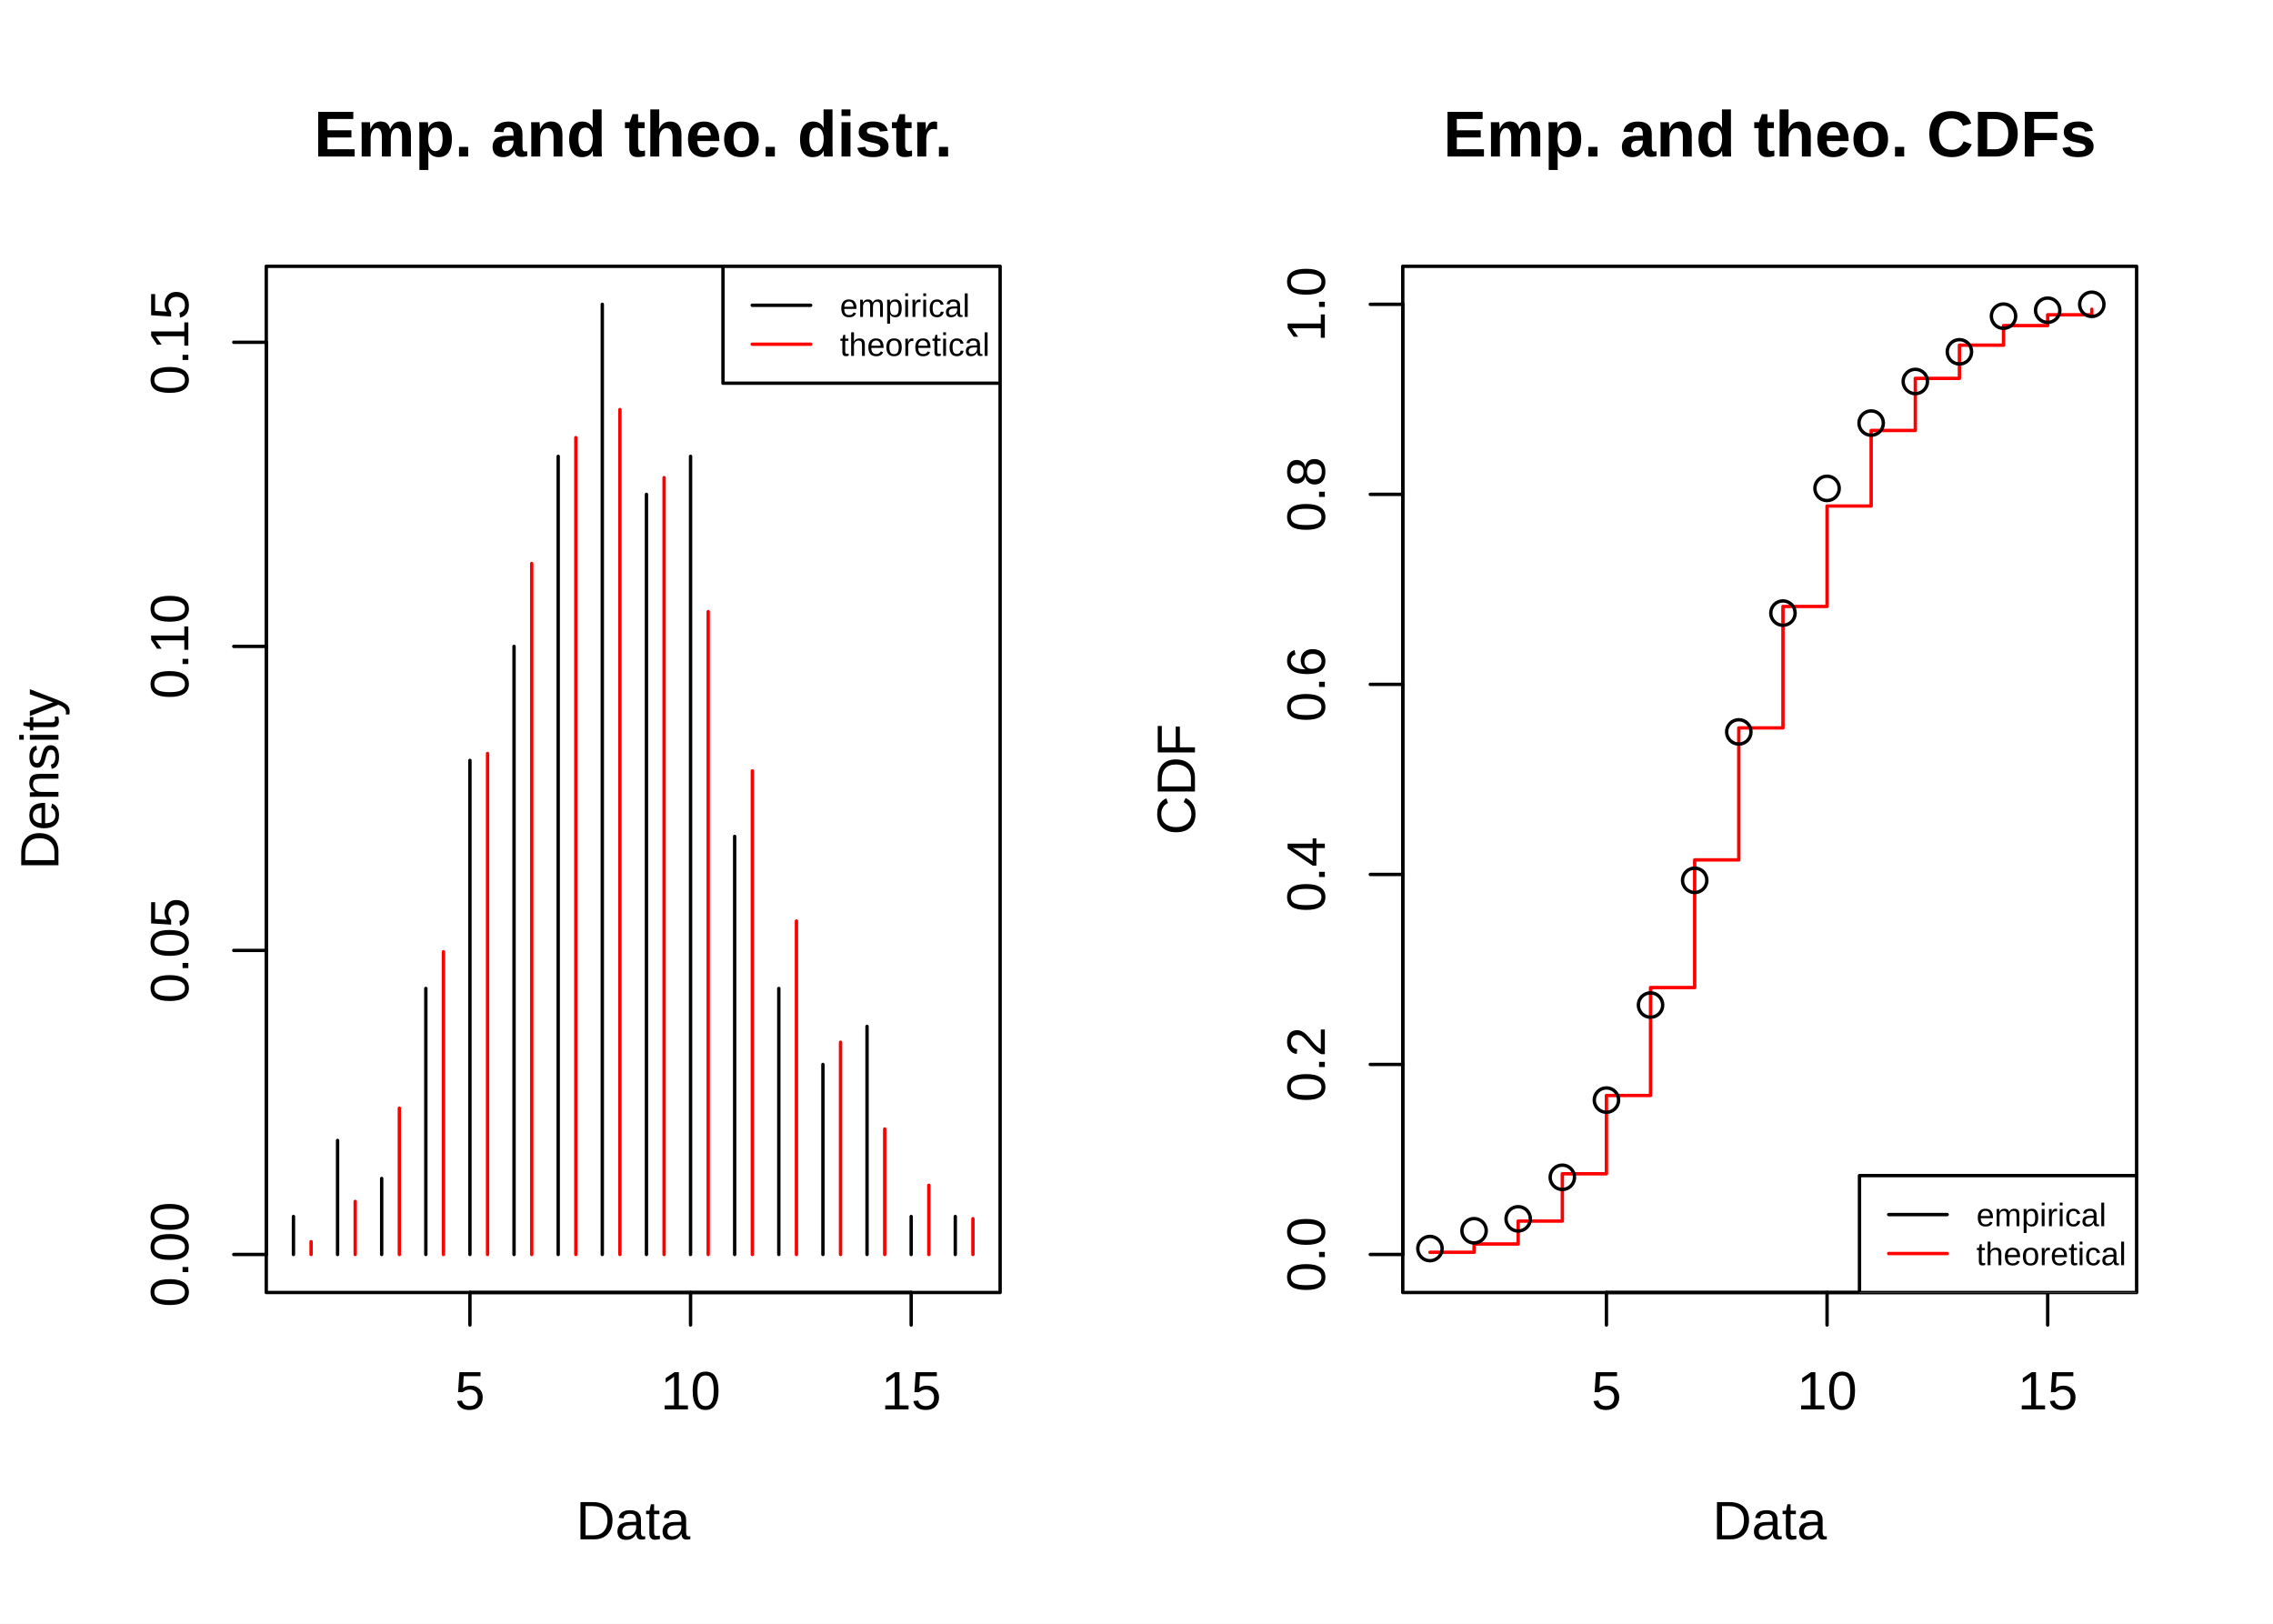
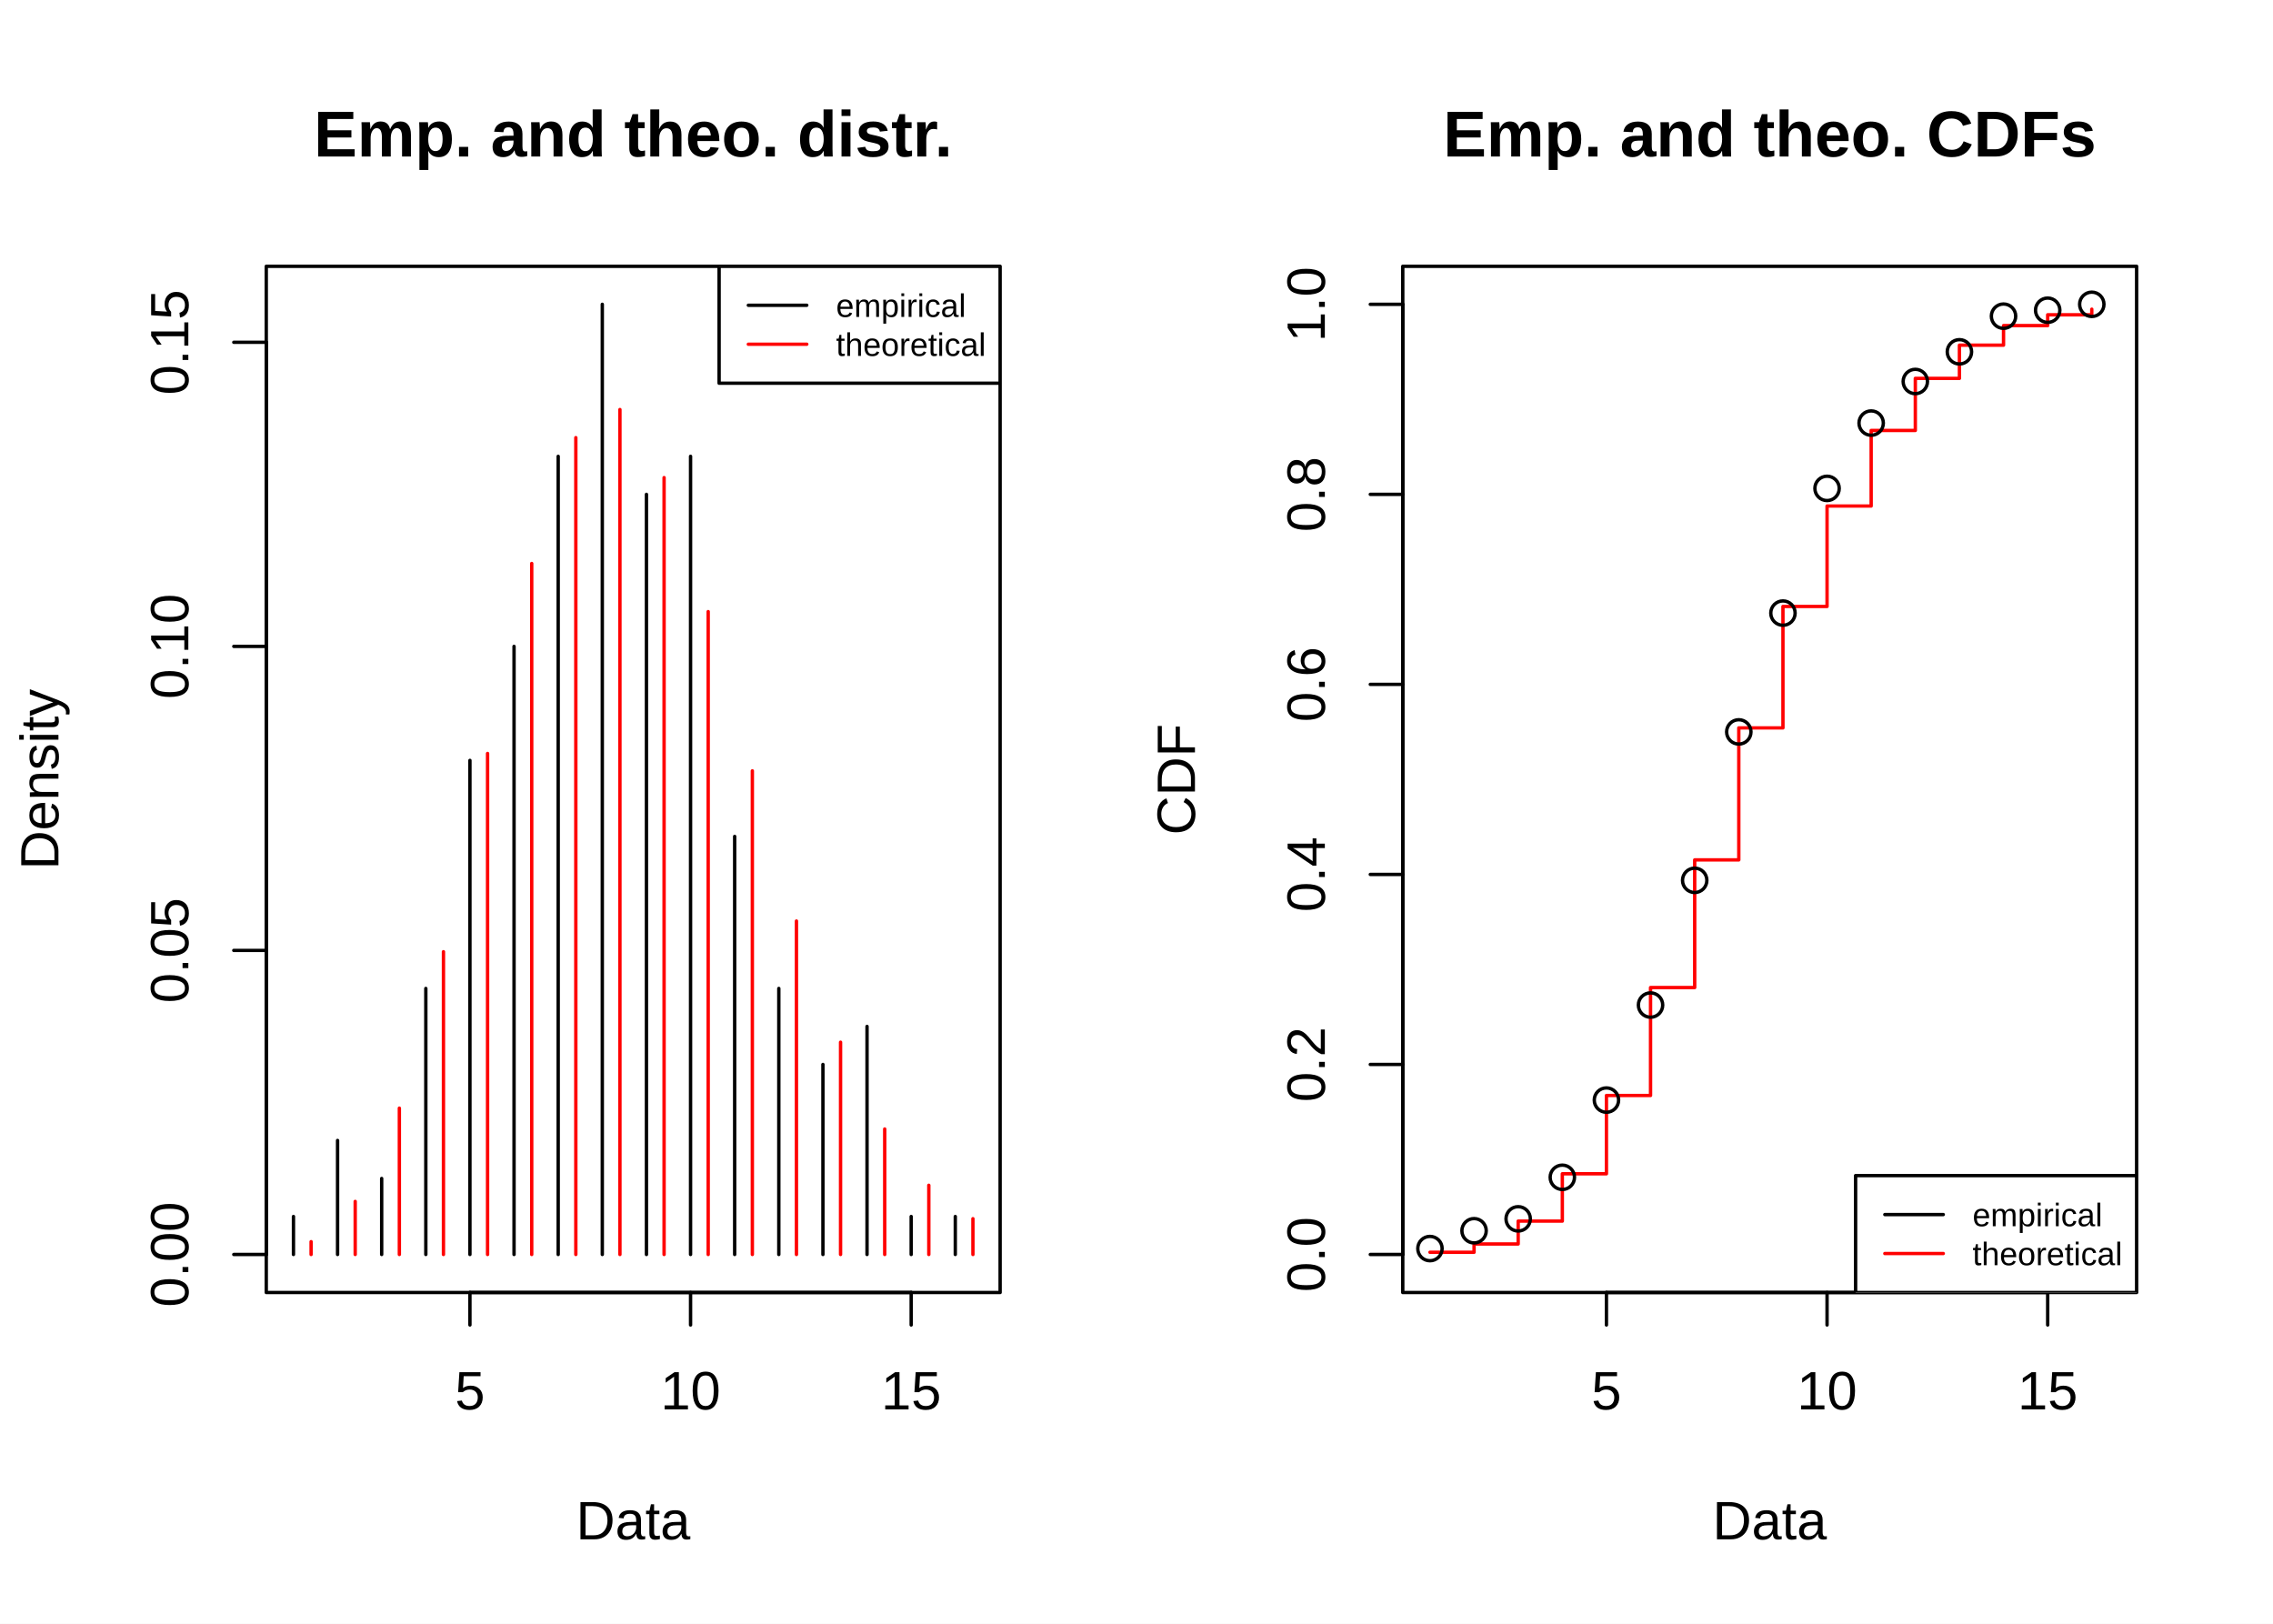
<svg xmlns="http://www.w3.org/2000/svg" class="svglite" width="504.00pt" height="360.00pt" viewBox="0 0 504.00 360.00">
  <defs>
    <style type="text/css">
    .svglite line, .svglite polyline, .svglite polygon, .svglite path, .svglite rect, .svglite circle {
      fill: none;
      stroke: #000000;
      stroke-linecap: round;
      stroke-linejoin: round;
      stroke-miterlimit: 10.00;
    }
    .svglite text {
      white-space: pre;
    }
  </style>
  </defs>
  <rect width="100%" height="100%" style="stroke: none; fill: #FFFFFF;" />
  <defs>
    <clipPath id="cpMC4wMHw1MDQuMDB8MC4wMHwzNjAuMDA=">
      <rect x="0.00" y="0.00" width="504.00" height="360.00" />
    </clipPath>
  </defs>
  <g clip-path="url(#cpMC4wMHw1MDQuMDB8MC4wMHwzNjAuMDA=)">
</g>
  <defs>
    <clipPath id="cpNTkuMDR8MjIxLjc2fDU5LjA0fDI4Ni41Ng==">
      <rect x="59.04" y="59.04" width="162.72" height="227.52" />
    </clipPath>
  </defs>
  <g clip-path="url(#cpNTkuMDR8MjIxLjc2fDU5LjA0fDI4Ni41Ng==)">
    <line x1="68.98" y1="278.13" x2="68.98" y2="275.29" style="stroke-width: 0.75; stroke: #FF0000;" />
    <line x1="78.76" y1="278.13" x2="78.76" y2="266.37" style="stroke-width: 0.75; stroke: #FF0000;" />
    <line x1="88.55" y1="278.13" x2="88.55" y2="245.69" style="stroke-width: 0.75; stroke: #FF0000;" />
    <line x1="98.33" y1="278.13" x2="98.33" y2="211.01" style="stroke-width: 0.75; stroke: #FF0000;" />
    <line x1="108.11" y1="278.13" x2="108.11" y2="167.05" style="stroke-width: 0.75; stroke: #FF0000;" />
    <line x1="117.90" y1="278.13" x2="117.90" y2="124.93" style="stroke-width: 0.75; stroke: #FF0000;" />
    <line x1="127.68" y1="278.13" x2="127.68" y2="97.03" style="stroke-width: 0.75; stroke: #FF0000;" />
    <line x1="137.46" y1="278.13" x2="137.46" y2="90.80" style="stroke-width: 0.75; stroke: #FF0000;" />
    <line x1="147.25" y1="278.13" x2="147.25" y2="105.89" style="stroke-width: 0.75; stroke: #FF0000;" />
    <line x1="157.03" y1="278.13" x2="157.03" y2="135.60" style="stroke-width: 0.75; stroke: #FF0000;" />
    <line x1="166.82" y1="278.13" x2="166.82" y2="170.91" style="stroke-width: 0.75; stroke: #FF0000;" />
    <line x1="176.60" y1="278.13" x2="176.60" y2="204.20" style="stroke-width: 0.75; stroke: #FF0000;" />
    <line x1="186.38" y1="278.13" x2="186.38" y2="231.07" style="stroke-width: 0.75; stroke: #FF0000;" />
    <line x1="196.17" y1="278.13" x2="196.17" y2="250.31" style="stroke-width: 0.75; stroke: #FF0000;" />
    <line x1="205.95" y1="278.13" x2="205.95" y2="262.79" style="stroke-width: 0.75; stroke: #FF0000;" />
    <line x1="215.73" y1="278.13" x2="215.73" y2="270.20" style="stroke-width: 0.75; stroke: #FF0000;" />
  </g>
  <g clip-path="url(#cpMC4wMHw1MDQuMDB8MC4wMHwzNjAuMDA=)">
    <line x1="104.20" y1="286.56" x2="202.04" y2="286.56" style="stroke-width: 0.75;" />
    <line x1="104.20" y1="286.56" x2="104.20" y2="293.76" style="stroke-width: 0.75;" />
    <line x1="153.12" y1="286.56" x2="153.12" y2="293.76" style="stroke-width: 0.75;" />
    <line x1="202.04" y1="286.56" x2="202.04" y2="293.76" style="stroke-width: 0.75;" />
    <text x="104.20" y="312.48" text-anchor="middle" style="font-size: 12.00px; font-family: &quot;Arial&quot;;" textLength="6.67px" lengthAdjust="spacingAndGlyphs">5</text>
    <text x="153.12" y="312.48" text-anchor="middle" style="font-size: 12.00px; font-family: &quot;Arial&quot;;" textLength="13.35px" lengthAdjust="spacingAndGlyphs">10</text>
    <text x="202.04" y="312.48" text-anchor="middle" style="font-size: 12.00px; font-family: &quot;Arial&quot;;" textLength="13.35px" lengthAdjust="spacingAndGlyphs">15</text>
    <line x1="59.04" y1="278.13" x2="59.04" y2="75.89" style="stroke-width: 0.75;" />
    <line x1="59.04" y1="278.13" x2="51.84" y2="278.13" style="stroke-width: 0.75;" />
    <line x1="59.04" y1="210.72" x2="51.84" y2="210.72" style="stroke-width: 0.75;" />
    <line x1="59.04" y1="143.31" x2="51.84" y2="143.31" style="stroke-width: 0.75;" />
    <line x1="59.04" y1="75.89" x2="51.84" y2="75.89" style="stroke-width: 0.75;" />
    <text transform="translate(41.76,278.13) rotate(-90)" text-anchor="middle" style="font-size: 12.00px; font-family: &quot;Arial&quot;;" textLength="23.36px" lengthAdjust="spacingAndGlyphs">0.00</text>
    <text transform="translate(41.76,210.72) rotate(-90)" text-anchor="middle" style="font-size: 12.00px; font-family: &quot;Arial&quot;;" textLength="23.36px" lengthAdjust="spacingAndGlyphs">0.05</text>
    <text transform="translate(41.76,143.31) rotate(-90)" text-anchor="middle" style="font-size: 12.00px; font-family: &quot;Arial&quot;;" textLength="23.36px" lengthAdjust="spacingAndGlyphs">0.10</text>
    <text transform="translate(41.76,75.89) rotate(-90)" text-anchor="middle" style="font-size: 12.00px; font-family: &quot;Arial&quot;;" textLength="23.36px" lengthAdjust="spacingAndGlyphs">0.15</text>
    <polygon points="59.04,286.56 221.76,286.56 221.76,59.04 59.04,59.04 " style="stroke-width: 0.75;" />
  </g>
  <defs>
    <clipPath id="cpMC4wMHwyNTIuMDB8MC4wMHwzNjAuMDA=">
      <rect x="0.00" y="0.00" width="252.00" height="360.00" />
    </clipPath>
  </defs>
  <g clip-path="url(#cpMC4wMHwyNTIuMDB8MC4wMHwzNjAuMDA=)">
    <text x="140.40" y="34.70" text-anchor="middle" style="font-size: 14.40px; font-weight: bold; font-family: &quot;Arial&quot;;" textLength="142.32px" lengthAdjust="spacingAndGlyphs">Emp. and theo. distr.</text>
    <text x="140.40" y="341.28" text-anchor="middle" style="font-size: 12.00px; font-family: &quot;Arial&quot;;" textLength="25.35px" lengthAdjust="spacingAndGlyphs">Data</text>
    <text transform="translate(12.96,172.80) rotate(-90)" text-anchor="middle" style="font-size: 12.00px; font-family: &quot;Arial&quot;;" textLength="40.01px" lengthAdjust="spacingAndGlyphs">Density</text>
  </g>
  <g clip-path="url(#cpNTkuMDR8MjIxLjc2fDU5LjA0fDI4Ni41Ng==)">
    <line x1="65.07" y1="278.13" x2="65.07" y2="269.71" style="stroke-width: 0.75;" />
    <line x1="74.85" y1="278.13" x2="74.85" y2="252.85" style="stroke-width: 0.75;" />
    <line x1="84.63" y1="278.13" x2="84.63" y2="261.28" style="stroke-width: 0.75;" />
    <line x1="94.42" y1="278.13" x2="94.42" y2="219.15" style="stroke-width: 0.75;" />
    <line x1="104.20" y1="278.13" x2="104.20" y2="168.59" style="stroke-width: 0.75;" />
    <line x1="113.98" y1="278.13" x2="113.98" y2="143.31" style="stroke-width: 0.75;" />
    <line x1="123.77" y1="278.13" x2="123.77" y2="101.17" style="stroke-width: 0.75;" />
    <line x1="133.55" y1="278.13" x2="133.55" y2="67.47" style="stroke-width: 0.75;" />
    <line x1="143.34" y1="278.13" x2="143.34" y2="109.60" style="stroke-width: 0.75;" />
    <line x1="153.12" y1="278.13" x2="153.12" y2="101.17" style="stroke-width: 0.75;" />
    <line x1="162.90" y1="278.13" x2="162.90" y2="185.44" style="stroke-width: 0.75;" />
    <line x1="172.69" y1="278.13" x2="172.69" y2="219.15" style="stroke-width: 0.75;" />
    <line x1="182.47" y1="278.13" x2="182.47" y2="236.00" style="stroke-width: 0.75;" />
    <line x1="192.25" y1="278.13" x2="192.25" y2="227.57" style="stroke-width: 0.75;" />
    <line x1="202.04" y1="278.13" x2="202.04" y2="269.71" style="stroke-width: 0.75;" />
    <line x1="211.82" y1="278.13" x2="211.82" y2="269.71" style="stroke-width: 0.75;" />
-     <rect x="160.31" y="59.04" width="61.45" height="25.92" style="stroke-width: 0.75; fill: #FFFFFF;" />
-     <line x1="166.79" y1="67.68" x2="179.75" y2="67.68" style="stroke-width: 0.75;" />
-     <line x1="166.79" y1="76.32" x2="179.75" y2="76.32" style="stroke-width: 0.75; stroke: #FF0000;" />
-     <text x="186.23" y="70.26" style="font-size: 7.20px; font-family: &quot;Arial&quot;;" textLength="28.76px" lengthAdjust="spacingAndGlyphs">empirical</text>
-     <text x="186.23" y="78.90" style="font-size: 7.20px; font-family: &quot;Arial&quot;;" textLength="33.15px" lengthAdjust="spacingAndGlyphs">theoretical</text>
+     <rect x="159.45" y="59.04" width="62.31" height="25.92" style="stroke-width: 0.75; fill: #FFFFFF;" />
+     <line x1="165.93" y1="67.68" x2="178.89" y2="67.68" style="stroke-width: 0.75;" />
+     <line x1="165.93" y1="76.32" x2="178.89" y2="76.32" style="stroke-width: 0.75; stroke: #FF0000;" />
+     <text x="185.37" y="70.26" style="font-size: 7.20px; font-family: &quot;Arial&quot;;" textLength="28.76px" lengthAdjust="spacingAndGlyphs">empirical</text>
+     <text x="185.37" y="78.90" style="font-size: 7.20px; font-family: &quot;Arial&quot;;" textLength="33.15px" lengthAdjust="spacingAndGlyphs">theoretical</text>
  </g>
  <defs>
    <clipPath id="cpMzExLjA0fDQ3My43Nnw1OS4wNHwyODYuNTY=">
      <rect x="311.04" y="59.04" width="162.72" height="227.52" />
    </clipPath>
  </defs>
  <g clip-path="url(#cpMzExLjA0fDQ3My43Nnw1OS4wNHwyODYuNTY=)">
    <polyline points="317.07,277.64 326.85,277.64 326.85,275.80 336.63,275.80 336.63,270.73 346.42,270.73 346.42,260.24 356.20,260.24 356.20,242.88 365.98,242.88 365.98,218.95 375.77,218.95 375.77,190.65 385.55,190.65 385.55,161.38 395.34,161.38 395.34,134.46 405.12,134.46 405.12,112.19 414.90,112.19 414.90,95.44 424.69,95.44 424.69,83.89 434.47,83.89 434.47,76.53 444.25,76.53 444.25,72.19 454.04,72.19 454.04,69.79 463.82,69.79 463.82,68.55 " style="stroke-width: 0.75; stroke: #FF0000;" />
  </g>
  <g clip-path="url(#cpMC4wMHw1MDQuMDB8MC4wMHwzNjAuMDA=)">
    <line x1="356.20" y1="286.56" x2="454.04" y2="286.56" style="stroke-width: 0.75;" />
    <line x1="356.20" y1="286.56" x2="356.20" y2="293.76" style="stroke-width: 0.75;" />
    <line x1="405.12" y1="286.56" x2="405.12" y2="293.76" style="stroke-width: 0.75;" />
    <line x1="454.04" y1="286.56" x2="454.04" y2="293.76" style="stroke-width: 0.75;" />
    <text x="356.20" y="312.48" text-anchor="middle" style="font-size: 12.00px; font-family: &quot;Arial&quot;;" textLength="6.67px" lengthAdjust="spacingAndGlyphs">5</text>
    <text x="405.12" y="312.48" text-anchor="middle" style="font-size: 12.00px; font-family: &quot;Arial&quot;;" textLength="13.35px" lengthAdjust="spacingAndGlyphs">10</text>
    <text x="454.04" y="312.48" text-anchor="middle" style="font-size: 12.00px; font-family: &quot;Arial&quot;;" textLength="13.35px" lengthAdjust="spacingAndGlyphs">15</text>
    <line x1="311.04" y1="278.13" x2="311.04" y2="67.47" style="stroke-width: 0.75;" />
    <line x1="311.04" y1="278.13" x2="303.84" y2="278.13" style="stroke-width: 0.75;" />
    <line x1="311.04" y1="236.00" x2="303.84" y2="236.00" style="stroke-width: 0.75;" />
    <line x1="311.04" y1="193.87" x2="303.84" y2="193.87" style="stroke-width: 0.75;" />
    <line x1="311.04" y1="151.73" x2="303.84" y2="151.73" style="stroke-width: 0.75;" />
    <line x1="311.04" y1="109.60" x2="303.84" y2="109.60" style="stroke-width: 0.75;" />
    <line x1="311.04" y1="67.47" x2="303.84" y2="67.47" style="stroke-width: 0.75;" />
    <text transform="translate(293.76,278.13) rotate(-90)" text-anchor="middle" style="font-size: 12.00px; font-family: &quot;Arial&quot;;" textLength="16.68px" lengthAdjust="spacingAndGlyphs">0.0</text>
    <text transform="translate(293.76,236.00) rotate(-90)" text-anchor="middle" style="font-size: 12.00px; font-family: &quot;Arial&quot;;" textLength="16.68px" lengthAdjust="spacingAndGlyphs">0.2</text>
    <text transform="translate(293.76,193.87) rotate(-90)" text-anchor="middle" style="font-size: 12.00px; font-family: &quot;Arial&quot;;" textLength="16.68px" lengthAdjust="spacingAndGlyphs">0.4</text>
    <text transform="translate(293.76,151.73) rotate(-90)" text-anchor="middle" style="font-size: 12.00px; font-family: &quot;Arial&quot;;" textLength="16.68px" lengthAdjust="spacingAndGlyphs">0.6</text>
    <text transform="translate(293.76,109.60) rotate(-90)" text-anchor="middle" style="font-size: 12.00px; font-family: &quot;Arial&quot;;" textLength="16.68px" lengthAdjust="spacingAndGlyphs">0.8</text>
    <text transform="translate(293.76,67.47) rotate(-90)" text-anchor="middle" style="font-size: 12.00px; font-family: &quot;Arial&quot;;" textLength="16.68px" lengthAdjust="spacingAndGlyphs">1.0</text>
    <polygon points="311.04,286.56 473.76,286.56 473.76,59.04 311.04,59.04 " style="stroke-width: 0.75;" />
  </g>
  <defs>
    <clipPath id="cpMjUyLjAwfDUwNC4wMHwwLjAwfDM2MC4wMA==">
      <rect x="252.00" y="0.00" width="252.00" height="360.00" />
    </clipPath>
  </defs>
  <g clip-path="url(#cpMjUyLjAwfDUwNC4wMHwwLjAwfDM2MC4wMA==)">
    <text x="392.40" y="34.70" text-anchor="middle" style="font-size: 14.40px; font-weight: bold; font-family: &quot;Arial&quot;;" textLength="144.73px" lengthAdjust="spacingAndGlyphs">Emp. and theo. CDFs</text>
    <text x="392.40" y="341.28" text-anchor="middle" style="font-size: 12.00px; font-family: &quot;Arial&quot;;" textLength="25.35px" lengthAdjust="spacingAndGlyphs">Data</text>
    <text transform="translate(264.96,172.80) rotate(-90)" text-anchor="middle" style="font-size: 12.00px; font-family: &quot;Arial&quot;;" textLength="24.67px" lengthAdjust="spacingAndGlyphs">CDF</text>
  </g>
  <g clip-path="url(#cpMzExLjA0fDQ3My43Nnw1OS4wNHwyODYuNTY=)">
    <circle cx="317.07" cy="276.82" r="2.70" style="stroke-width: 0.75;" />
    <circle cx="326.85" cy="272.87" r="2.70" style="stroke-width: 0.75;" />
    <circle cx="336.63" cy="270.23" r="2.70" style="stroke-width: 0.75;" />
    <circle cx="346.42" cy="261.02" r="2.70" style="stroke-width: 0.75;" />
    <circle cx="356.20" cy="243.90" r="2.70" style="stroke-width: 0.75;" />
    <circle cx="365.98" cy="222.83" r="2.70" style="stroke-width: 0.75;" />
    <circle cx="375.77" cy="195.18" r="2.70" style="stroke-width: 0.75;" />
    <circle cx="385.55" cy="162.27" r="2.70" style="stroke-width: 0.75;" />
    <circle cx="395.34" cy="135.93" r="2.70" style="stroke-width: 0.75;" />
    <circle cx="405.12" cy="108.28" r="2.70" style="stroke-width: 0.75;" />
    <circle cx="414.90" cy="93.80" r="2.70" style="stroke-width: 0.75;" />
    <circle cx="424.69" cy="84.58" r="2.70" style="stroke-width: 0.75;" />
    <circle cx="434.47" cy="78.00" r="2.70" style="stroke-width: 0.75;" />
    <circle cx="444.25" cy="70.10" r="2.70" style="stroke-width: 0.75;" />
    <circle cx="454.04" cy="68.78" r="2.70" style="stroke-width: 0.75;" />
    <circle cx="463.82" cy="67.47" r="2.70" style="stroke-width: 0.75;" />
-     <rect x="412.31" y="260.64" width="61.45" height="25.92" style="stroke-width: 0.75; fill: #FFFFFF;" />
-     <line x1="418.79" y1="269.28" x2="431.75" y2="269.28" style="stroke-width: 0.75;" />
-     <line x1="418.79" y1="277.92" x2="431.75" y2="277.92" style="stroke-width: 0.75; stroke: #FF0000;" />
-     <text x="438.23" y="271.86" style="font-size: 7.20px; font-family: &quot;Arial&quot;;" textLength="28.76px" lengthAdjust="spacingAndGlyphs">empirical</text>
-     <text x="438.23" y="280.50" style="font-size: 7.20px; font-family: &quot;Arial&quot;;" textLength="33.15px" lengthAdjust="spacingAndGlyphs">theoretical</text>
+     <rect x="411.45" y="260.64" width="62.31" height="25.92" style="stroke-width: 0.75; fill: #FFFFFF;" />
+     <line x1="417.93" y1="269.28" x2="430.89" y2="269.28" style="stroke-width: 0.75;" />
+     <line x1="417.93" y1="277.92" x2="430.89" y2="277.92" style="stroke-width: 0.75; stroke: #FF0000;" />
+     <text x="437.37" y="271.86" style="font-size: 7.20px; font-family: &quot;Arial&quot;;" textLength="28.76px" lengthAdjust="spacingAndGlyphs">empirical</text>
+     <text x="437.37" y="280.50" style="font-size: 7.20px; font-family: &quot;Arial&quot;;" textLength="33.15px" lengthAdjust="spacingAndGlyphs">theoretical</text>
  </g>
  <defs>
    <clipPath id="cpNTkuMDR8NDczLjc2fDU5LjA0fDI4Ni41Ng==">
      <rect x="59.04" y="59.04" width="414.72" height="227.52" />
    </clipPath>
  </defs>
  <g clip-path="url(#cpNTkuMDR8NDczLjc2fDU5LjA0fDI4Ni41Ng==)">
</g>
</svg>
